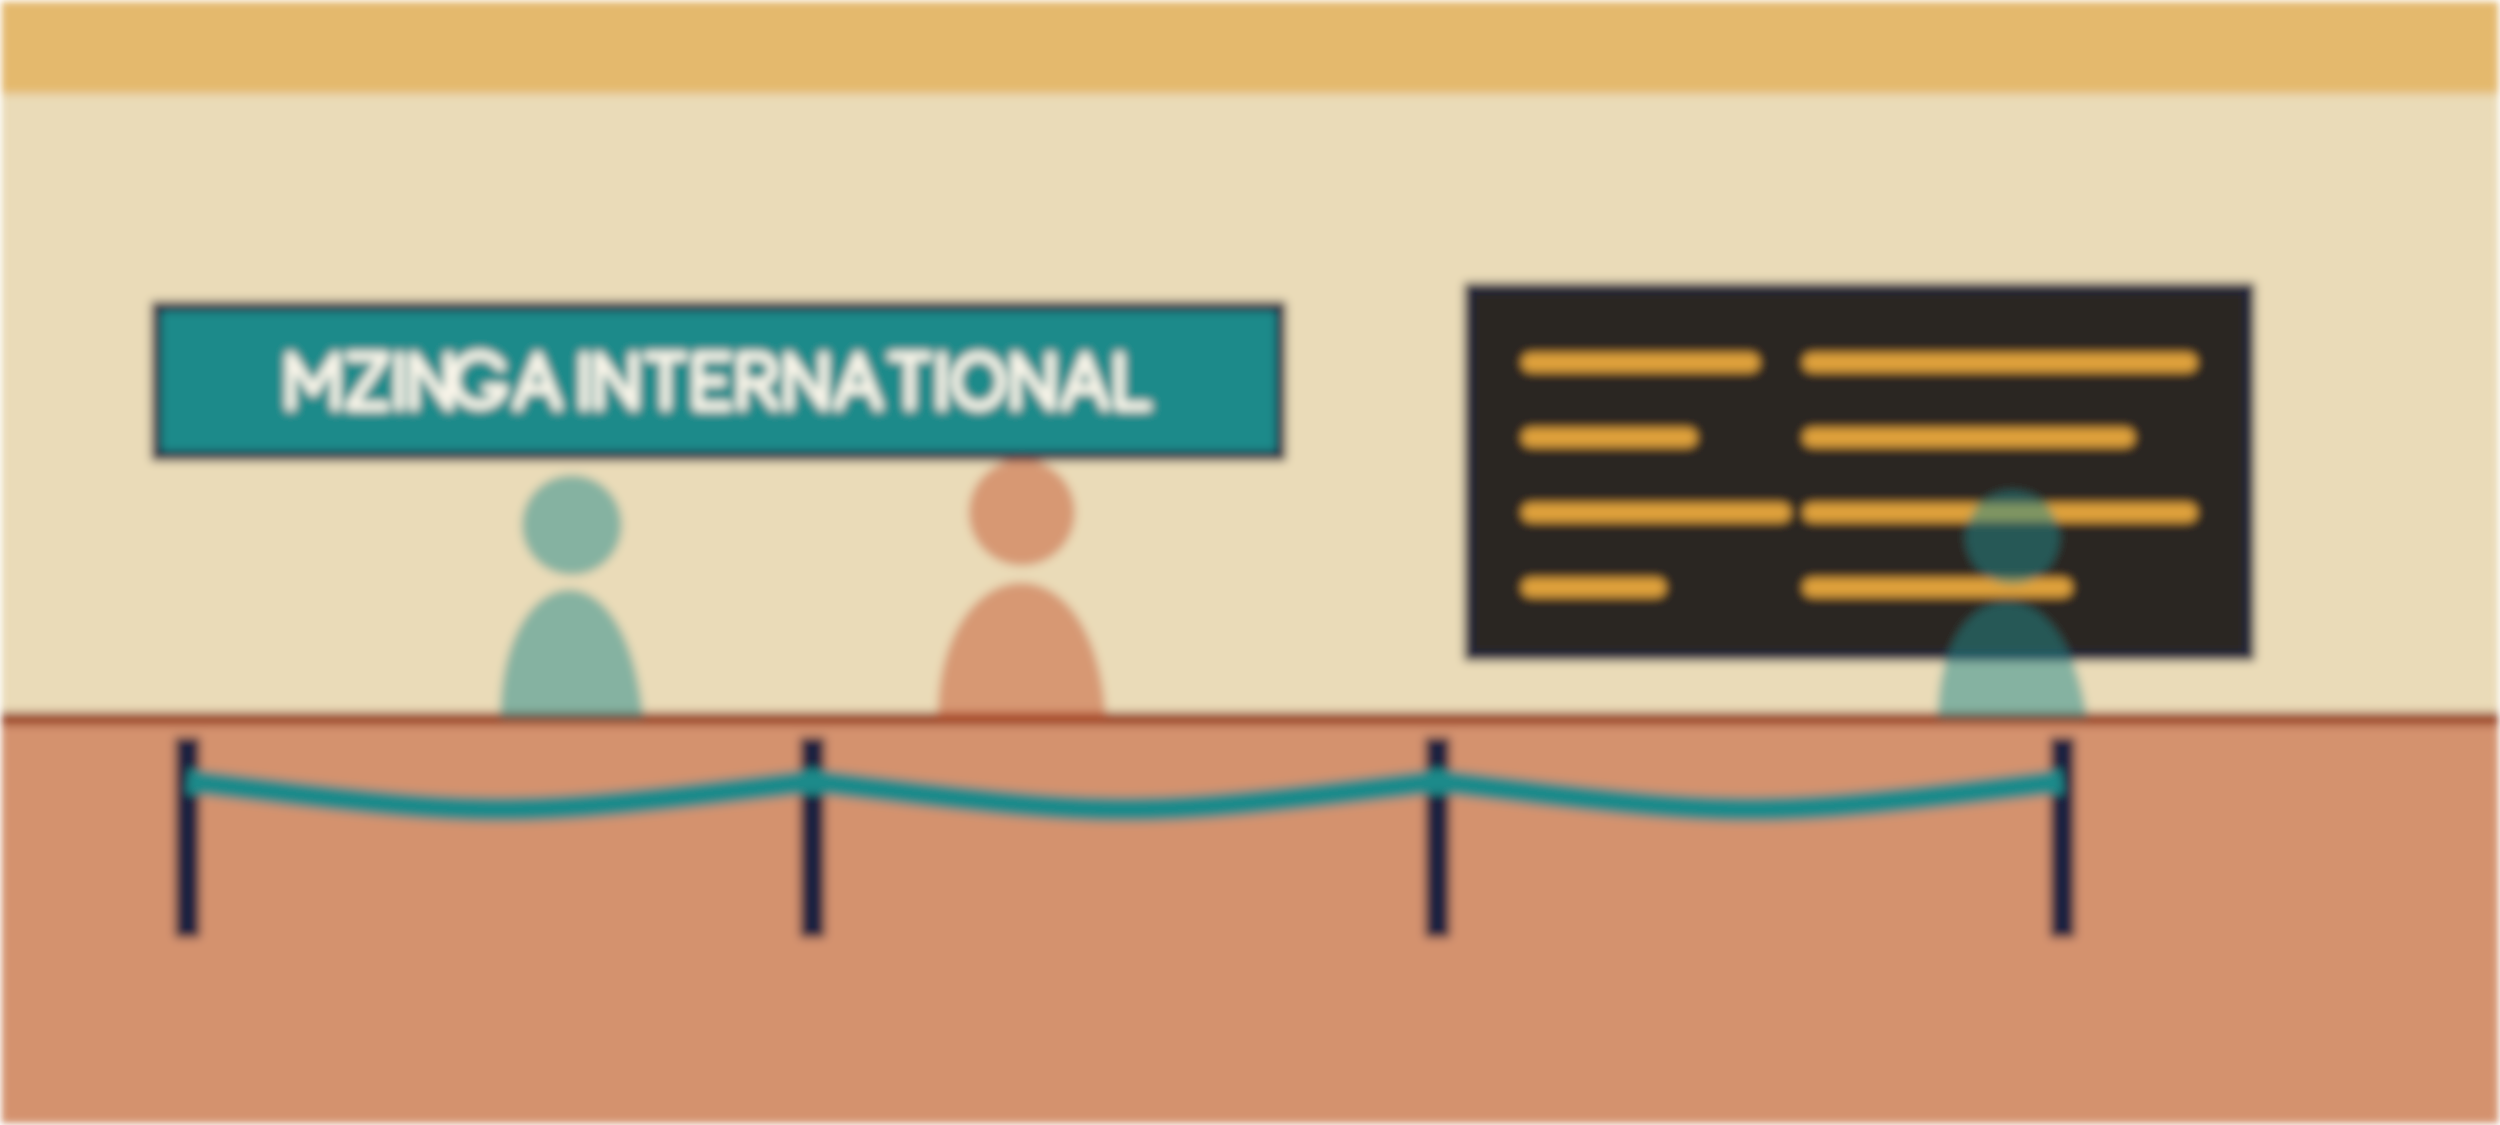
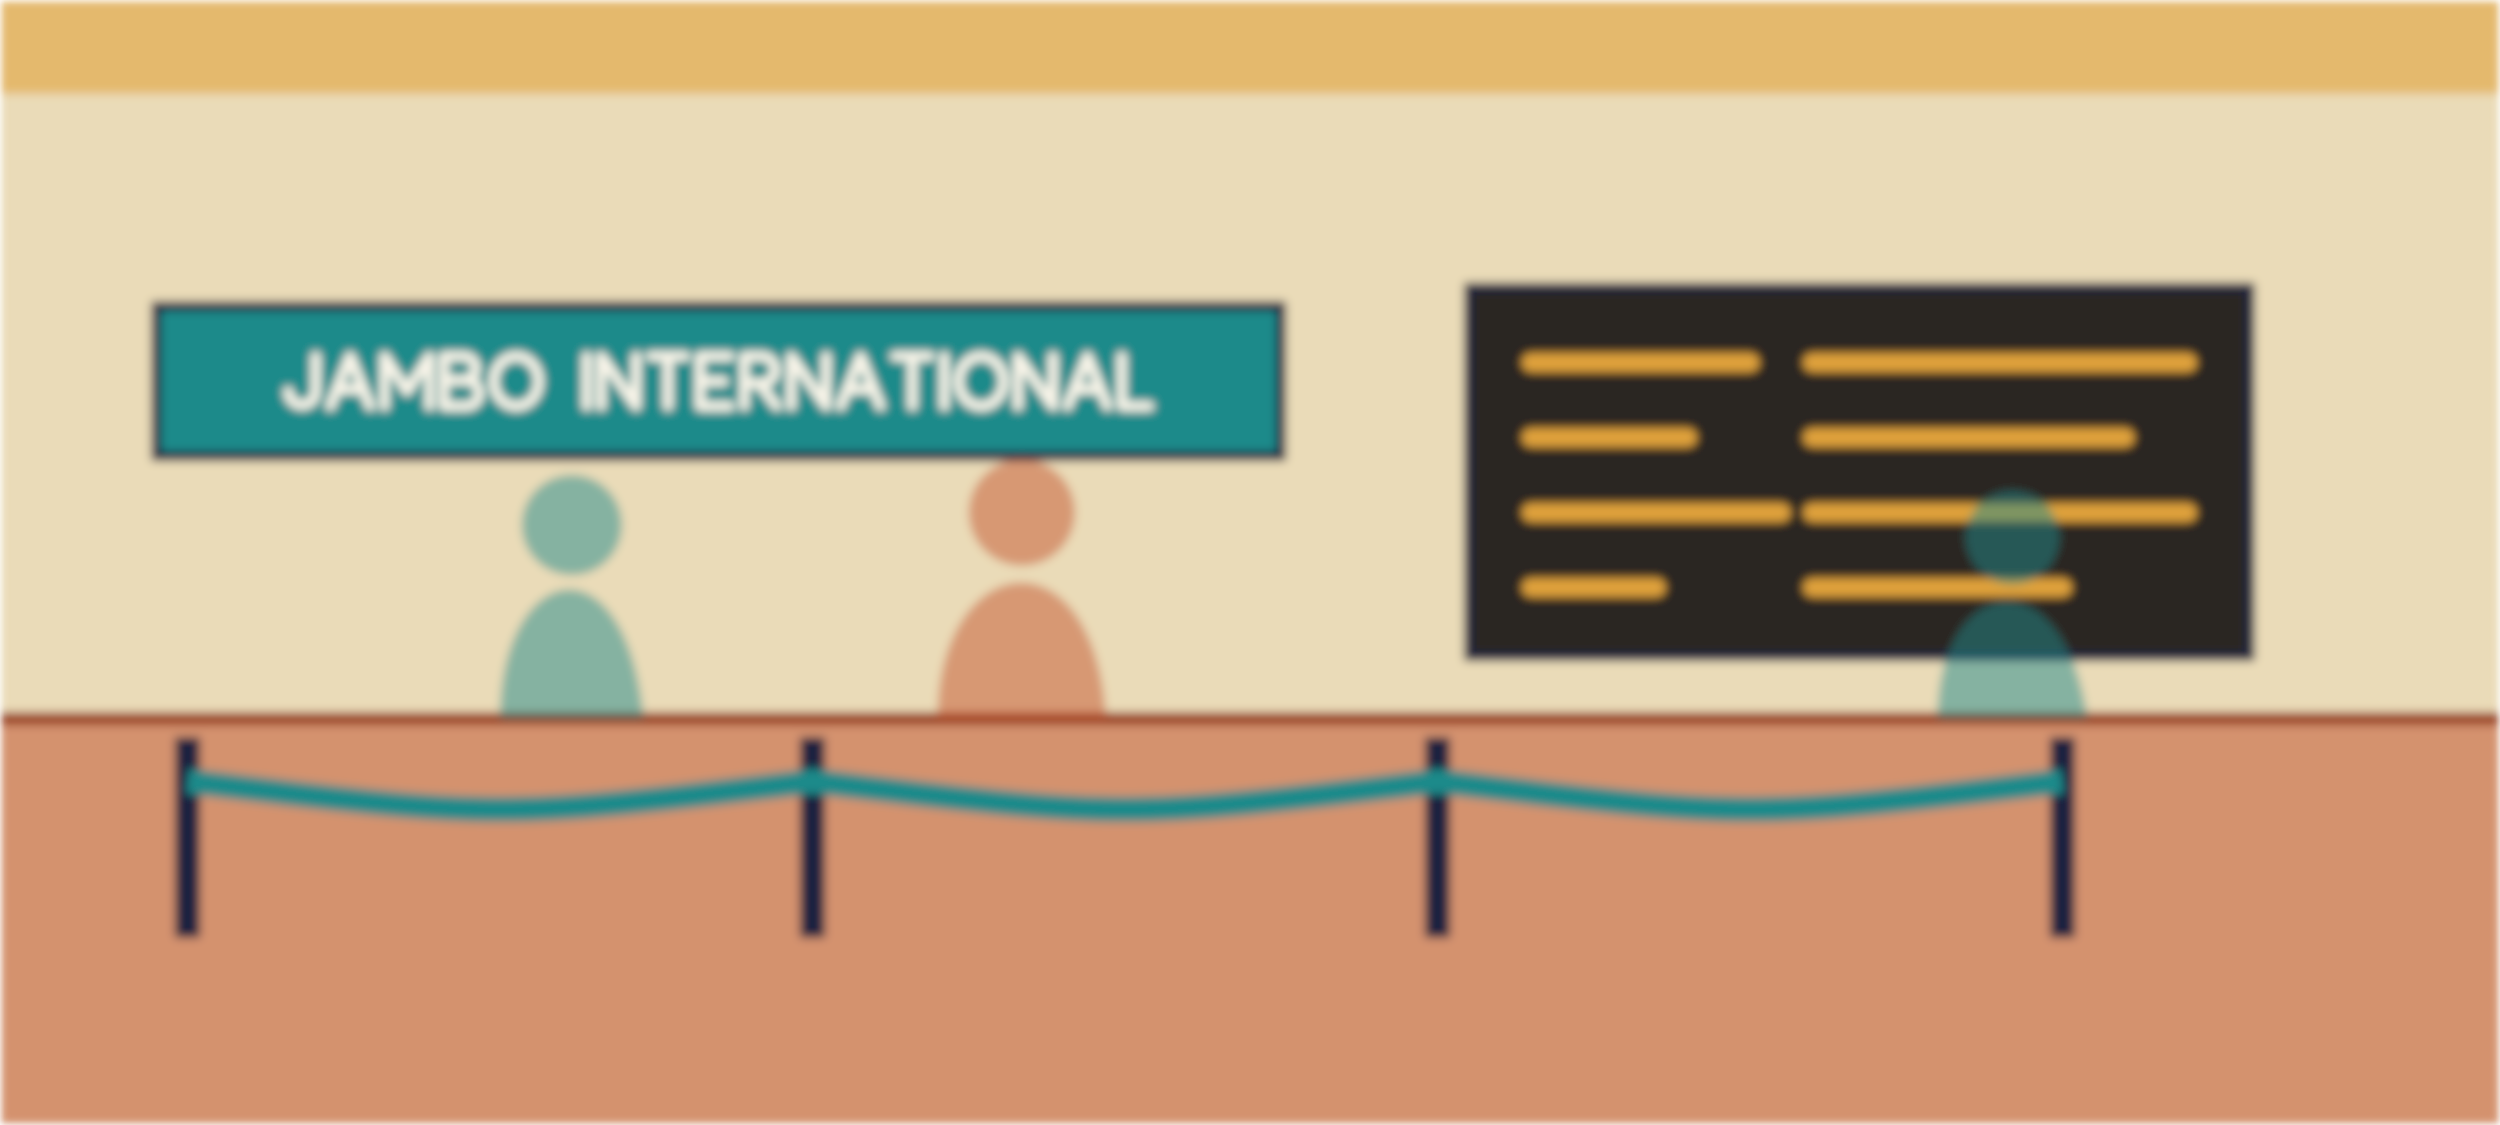
<svg xmlns="http://www.w3.org/2000/svg" viewBox="0 0 800 360" width="800" height="360">
  <defs>
    <filter id="b" x="-2%" y="-2%" width="104%" height="104%">
      <feGaussianBlur stdDeviation="1.6" />
    </filter>
  </defs>
  <g filter="url(#b)">
    <rect width="800" height="360" fill="#EADBB8" />
    <rect width="800" height="30" fill="#E0A23A" opacity="0.6" />
    <rect y="230" width="800" height="130" fill="#D4926E" />
    <path d="M0 230 H800" stroke="#9A3F1F" stroke-width="4" />
    <rect x="50" y="98" width="360" height="48" fill="#1F8A8A" stroke="#1E2240" stroke-width="3" />
-     <g transform="translate(93.00 114) scale(1.6)" fill="none" stroke="#FBF6EA" stroke-width="2.000" stroke-linecap="round" stroke-linejoin="round">
-       <path transform="translate(0 0)" d="M0 10 V0 L4.5 7 L9 0 V10" />
-       <path transform="translate(11.875 0)" d="M0 0 H7 L0 10 H7" />
-       <path transform="translate(21.75 0)" d="M0 0 V10" />
-       <path transform="translate(24.625 0)" d="M0 10 V0 L7 10 V0" />
-       <path transform="translate(34.5 0)" d="M7.5 2 A5 5 0 1 0 8 6.5 H4.8" />
-       <path transform="translate(45.375 0)" d="M0 10 L4 0 L8 10 M1.6 6.6 H6.4" />
-       <path transform="translate(58.75 0)" d="M0 0 V10" />
-       <path transform="translate(61.625 0)" d="M0 10 V0 L7 10 V0" />
-       <path transform="translate(71.5 0)" d="M0 0 H7 M3.5 0 V10" />
-       <path transform="translate(81.375 0)" d="M6 0 H0 V10 H6 M0 5 H4.8" />
-       <path transform="translate(90.25 0)" d="M0 10 V0 H3.5 A2.7 2.7 0 0 1 3.5 5.4 H0 M3 5.4 L6.5 10" />
-       <path transform="translate(99.625 0)" d="M0 10 V0 L7 10 V0" />
-       <path transform="translate(109.5 0)" d="M0 10 L4 0 L8 10 M1.6 6.6 H6.4" />
-       <path transform="translate(120.375 0)" d="M0 0 H7 M3.5 0 V10" />
-       <path transform="translate(130.25 0)" d="M0 0 V10" />
-       <path transform="translate(133.125 0)" d="M4.5 0 A4.5 5 0 1 0 4.5 10 A4.5 5 0 1 0 4.5 0" />
-       <path transform="translate(145 0)" d="M0 10 V0 L7 10 V0" />
-       <path transform="translate(154.875 0)" d="M0 10 L4 0 L8 10 M1.6 6.6 H6.4" />
-       <path transform="translate(165.75 0)" d="M0 0 V10 H5.5" />
+     <g transform="translate(92.24 114) scale(1.6)" fill="none" stroke="#FBF6EA" stroke-width="2.000" stroke-linecap="round" stroke-linejoin="round">
+       <path transform="translate(0 0)" d="M5.5 0 V7 A2.75 2.75 0 0 1 0 7" />
+       <path transform="translate(8.375 0)" d="M0 10 L4 0 L8 10 M1.6 6.6 H6.4" />
+       <path transform="translate(19.25 0)" d="M0 10 V0 L4.5 7 L9 0 V10" />
+       <path transform="translate(31.125 0)" d="M0 0 V10 H4.5 A2.6 2.6 0 0 0 4.5 4.8 H0 M0 0 H4 A2.4 2.4 0 0 1 4 4.8" />
+       <path transform="translate(41.1 0)" d="M4.5 0 A4.5 5 0 1 0 4.5 10 A4.5 5 0 1 0 4.5 0" />
+       <path transform="translate(59.7 0)" d="M0 0 V10" />
+       <path transform="translate(62.575 0)" d="M0 10 V0 L7 10 V0" />
+       <path transform="translate(72.45 0)" d="M0 0 H7 M3.5 0 V10" />
+       <path transform="translate(82.325 0)" d="M6 0 H0 V10 H6 M0 5 H4.8" />
+       <path transform="translate(91.2 0)" d="M0 10 V0 H3.5 A2.7 2.7 0 0 1 3.5 5.4 H0 M3 5.4 L6.5 10" />
+       <path transform="translate(100.575 0)" d="M0 10 V0 L7 10 V0" />
+       <path transform="translate(110.45 0)" d="M0 10 L4 0 L8 10 M1.6 6.6 H6.4" />
+       <path transform="translate(121.325 0)" d="M0 0 H7 M3.5 0 V10" />
+       <path transform="translate(131.2 0)" d="M0 0 V10" />
+       <path transform="translate(134.075 0)" d="M4.5 0 A4.5 5 0 1 0 4.5 10 A4.5 5 0 1 0 4.5 0" />
+       <path transform="translate(145.95 0)" d="M0 10 V0 L7 10 V0" />
+       <path transform="translate(155.825 0)" d="M0 10 L4 0 L8 10 M1.6 6.6 H6.4" />
+       <path transform="translate(166.7 0)" d="M0 0 V10 H5.5" />
    </g>
    <rect x="470" y="92" width="250" height="118" fill="#2A2623" stroke="#1E2240" stroke-width="3" />
    <g stroke="#E0A23A" stroke-width="6" stroke-linecap="round">
      <path d="M490 116 H560 M580 116 H700 M490 140 H540 M580 140 H680 M490 164 H570 M580 164 H700 M490 188 H530 M580 188 H660" />
    </g>
    <g fill="#1F8A8A" opacity="0.5">
      <path d="M160 230 C160 180 200 170 206 230 Z" />
      <circle cx="183" cy="168" r="16" />
      <path d="M620 230 C620 184 660 176 668 230 Z" />
      <circle cx="644" cy="172" r="15" />
    </g>
    <g fill="#C4552D" opacity="0.5">
      <path d="M300 230 C300 176 350 168 354 230 Z" />
      <circle cx="327" cy="164" r="17" />
    </g>
    <path d="M60 300 V236 M260 300 V236 M460 300 V236 M660 300 V236" stroke="#1E2240" stroke-width="8" />
    <path d="M60 250 C160 262 160 262 260 250 C360 262 360 262 460 250 C560 262 560 262 660 250" stroke="#1F8A8A" stroke-width="8" fill="none" />
  </g>
</svg>
